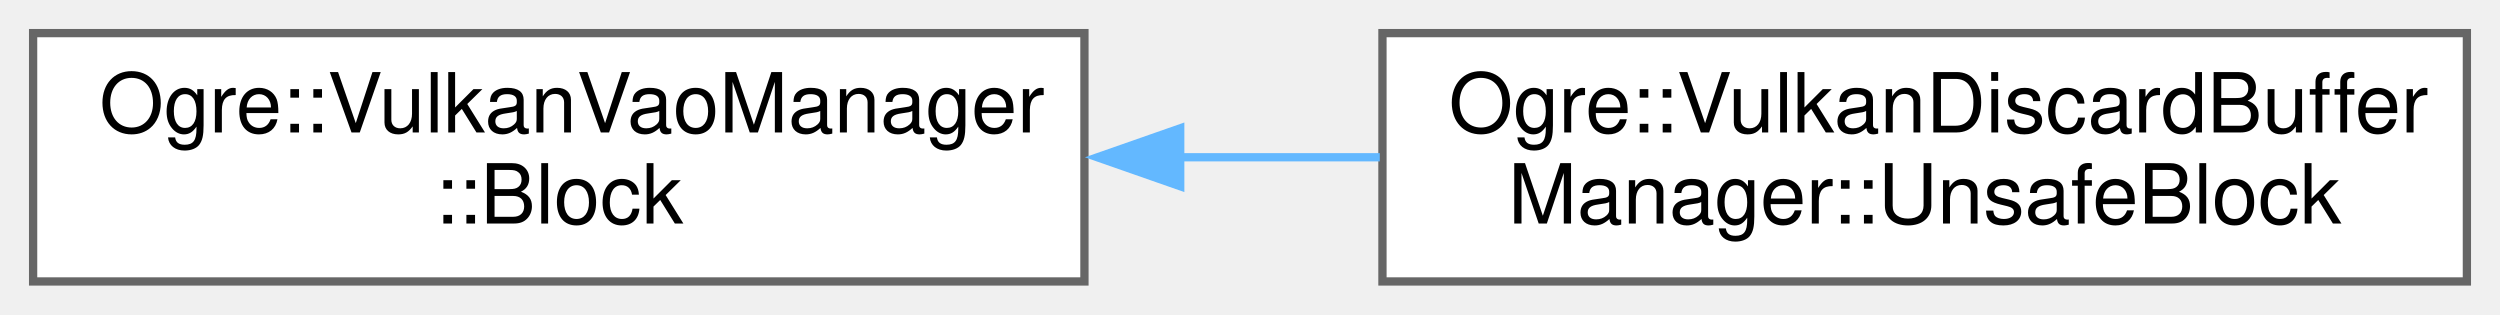
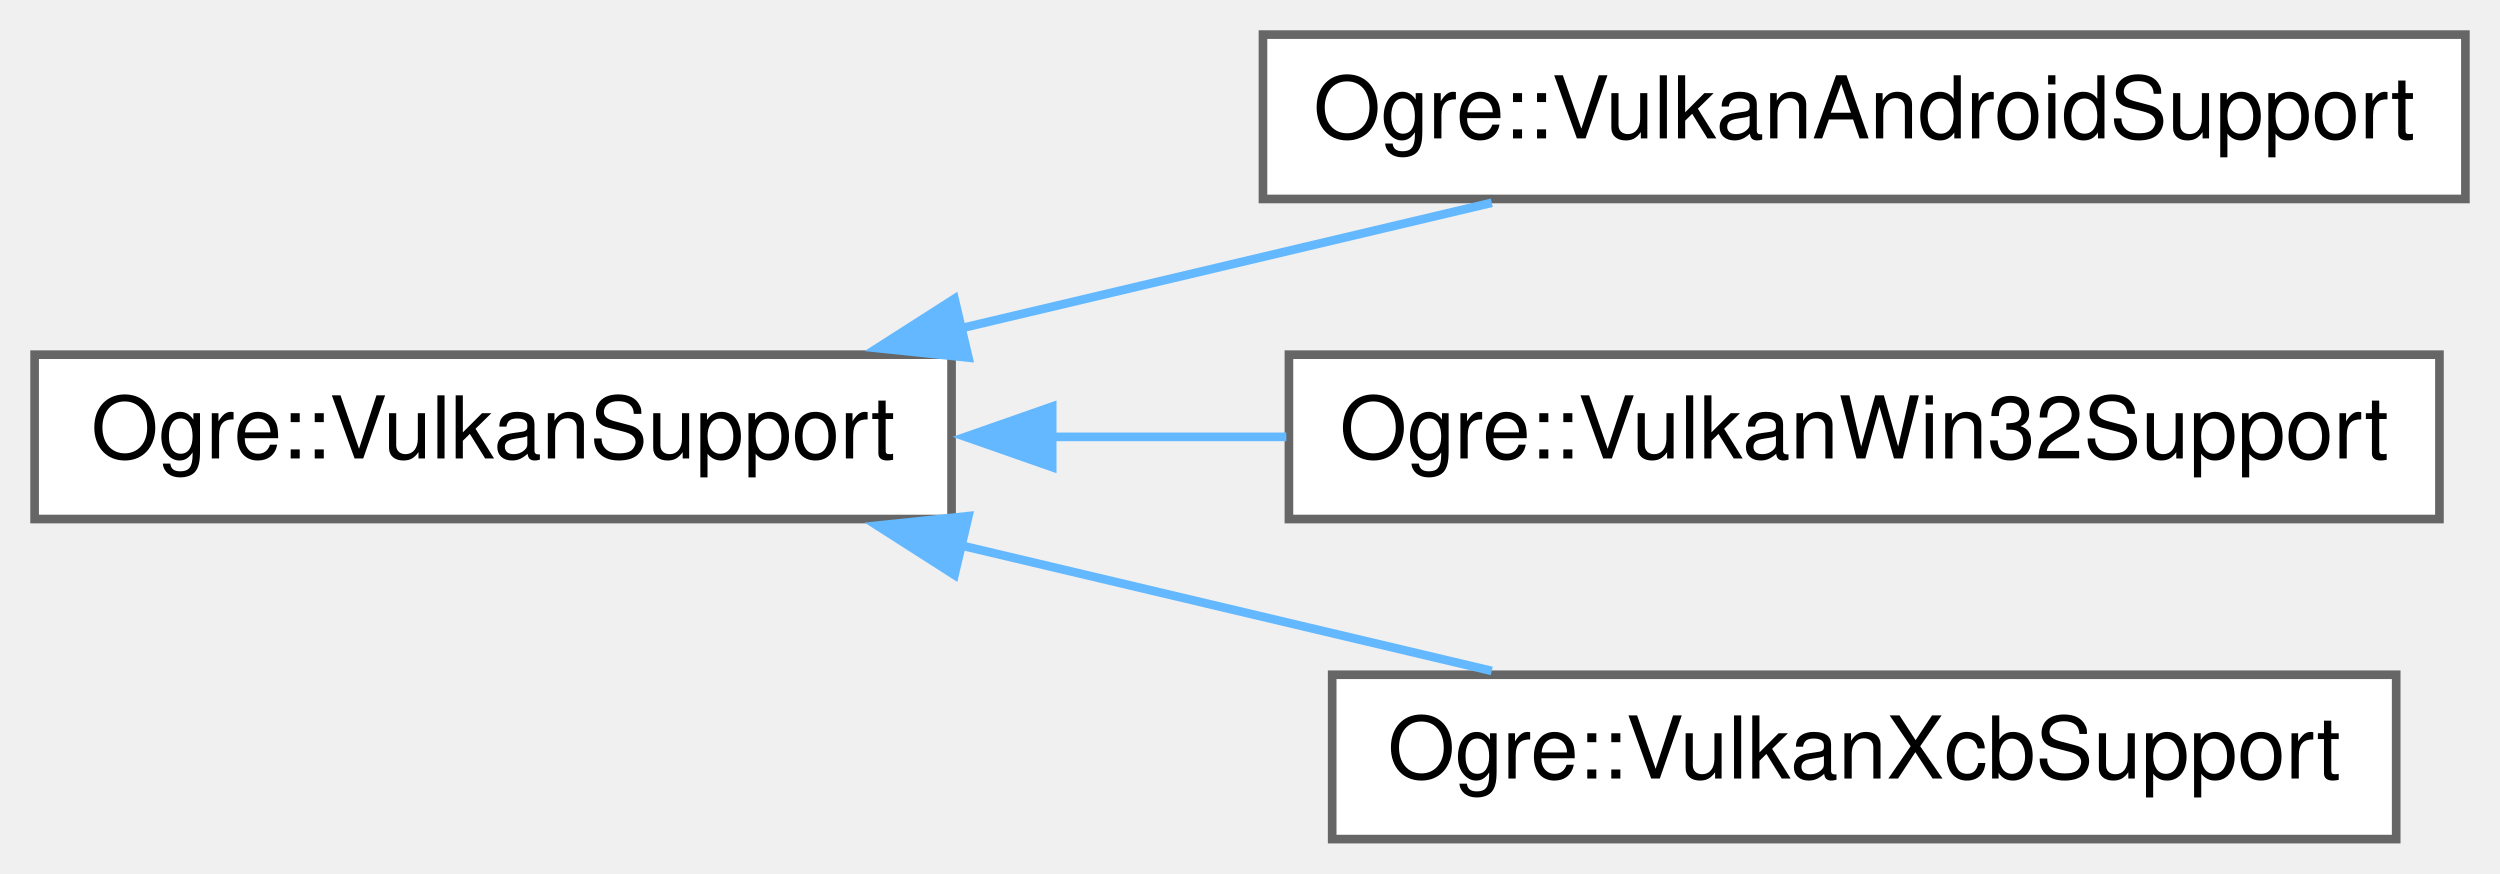
- <svg xmlns="http://www.w3.org/2000/svg" xmlns:xlink="http://www.w3.org/1999/xlink" width="302pt" height="38pt" viewBox="0.00 0.00 302.00 38.00">
-   <g id="graph0" class="graph" transform="scale(1 1) rotate(0) translate(4 34)">
+ <svg xmlns="http://www.w3.org/2000/svg" xmlns:xlink="http://www.w3.org/1999/xlink" width="289pt" height="101pt" viewBox="0.00 0.00 289.00 101.00">
+   <g id="graph0" class="graph" transform="scale(1 1) rotate(0) translate(4 97)">
    <g id="node1" class="node">
      <g id="a_node1">
-         <a xlink:href="struct_ogre_1_1_vulkan_vao_manager_1_1_block.html" target="_top" xlink:title=" ">
-           <polygon fill="white" stroke="#666666" points="127,-30 0,-30 0,0 127,0 127,-30" />
-           <text text-anchor="start" x="8" y="-18" font-family="Helvetica,sans-Serif" font-size="10.00">Ogre::VulkanVaoManager</text>
-           <text text-anchor="middle" x="63.5" y="-7" font-family="Helvetica,sans-Serif" font-size="10.00">::Block</text>
+         <a xlink:href="class_ogre_1_1_vulkan_support.html" target="_top" xlink:title=" ">
+           <polygon fill="white" stroke="#666666" points="106,-56 0,-56 0,-37 106,-37 106,-56" />
+           <text text-anchor="middle" x="53" y="-44" font-family="Helvetica,sans-Serif" font-size="10.00">Ogre::VulkanSupport</text>
        </a>
      </g>
    </g>
    <g id="node2" class="node">
      <g id="a_node2">
-         <a xlink:href="struct_ogre_1_1_vulkan_discard_buffer_manager_1_1_unsafe_block.html" target="_top" xlink:title=" ">
-           <polygon fill="white" stroke="#666666" points="294,-30 163,-30 163,0 294,0 294,-30" />
-           <text text-anchor="start" x="171" y="-18" font-family="Helvetica,sans-Serif" font-size="10.00">Ogre::VulkanDiscardBuffer</text>
-           <text text-anchor="middle" x="228.5" y="-7" font-family="Helvetica,sans-Serif" font-size="10.00">Manager::UnsafeBlock</text>
+         <a xlink:href="class_ogre_1_1_vulkan_android_support.html" target="_top" xlink:title=" ">
+           <polygon fill="white" stroke="#666666" points="281,-93 142,-93 142,-74 281,-74 281,-93" />
+           <text text-anchor="middle" x="211.5" y="-81" font-family="Helvetica,sans-Serif" font-size="10.00">Ogre::VulkanAndroidSupport</text>
        </a>
      </g>
    </g>
    <g id="edge1" class="edge">
-       <path fill="none" stroke="#63b8ff" d="M138.4,-15C146.5,-15 154.7,-15 162.68,-15" />
-       <polygon fill="#63b8ff" stroke="#63b8ff" points="138.57,-11.5 128.57,-15 138.57,-18.5 138.57,-11.5" />
+       <path fill="none" stroke="#63b8ff" d="M107.08,-59.05C127.1,-63.78 149.57,-69.1 168.45,-73.56" />
+       <polygon fill="#63b8ff" stroke="#63b8ff" points="107.95,-55.66 97.41,-56.76 106.34,-62.47 107.95,-55.66" />
+     </g>
+     <g id="node3" class="node">
+       <g id="a_node3">
+         <a xlink:href="class_ogre_1_1_vulkan_win32_support.html" target="_top" xlink:title=" ">
+           <polygon fill="white" stroke="#666666" points="278,-56 145,-56 145,-37 278,-37 278,-56" />
+           <text text-anchor="middle" x="211.5" y="-44" font-family="Helvetica,sans-Serif" font-size="10.00">Ogre::VulkanWin32Support</text>
+         </a>
+       </g>
+     </g>
+     <g id="edge2" class="edge">
+       <path fill="none" stroke="#63b8ff" d="M117.34,-46.5C126.35,-46.5 135.64,-46.5 144.7,-46.5" />
+       <polygon fill="#63b8ff" stroke="#63b8ff" points="117.63,-43 107.63,-46.5 117.63,-50 117.63,-43" />
+     </g>
+     <g id="node4" class="node">
+       <g id="a_node4">
+         <a xlink:href="class_ogre_1_1_vulkan_xcb_support.html" target="_top" xlink:title=" ">
+           <polygon fill="white" stroke="#666666" points="273,-19 150,-19 150,0 273,0 273,-19" />
+           <text text-anchor="middle" x="211.5" y="-7" font-family="Helvetica,sans-Serif" font-size="10.00">Ogre::VulkanXcbSupport</text>
+         </a>
+       </g>
+     </g>
+     <g id="edge3" class="edge">
+       <path fill="none" stroke="#63b8ff" d="M107.08,-33.95C127.1,-29.22 149.57,-23.9 168.45,-19.44" />
+       <polygon fill="#63b8ff" stroke="#63b8ff" points="106.34,-30.53 97.41,-36.24 107.95,-37.34 106.34,-30.53" />
    </g>
  </g>
</svg>
